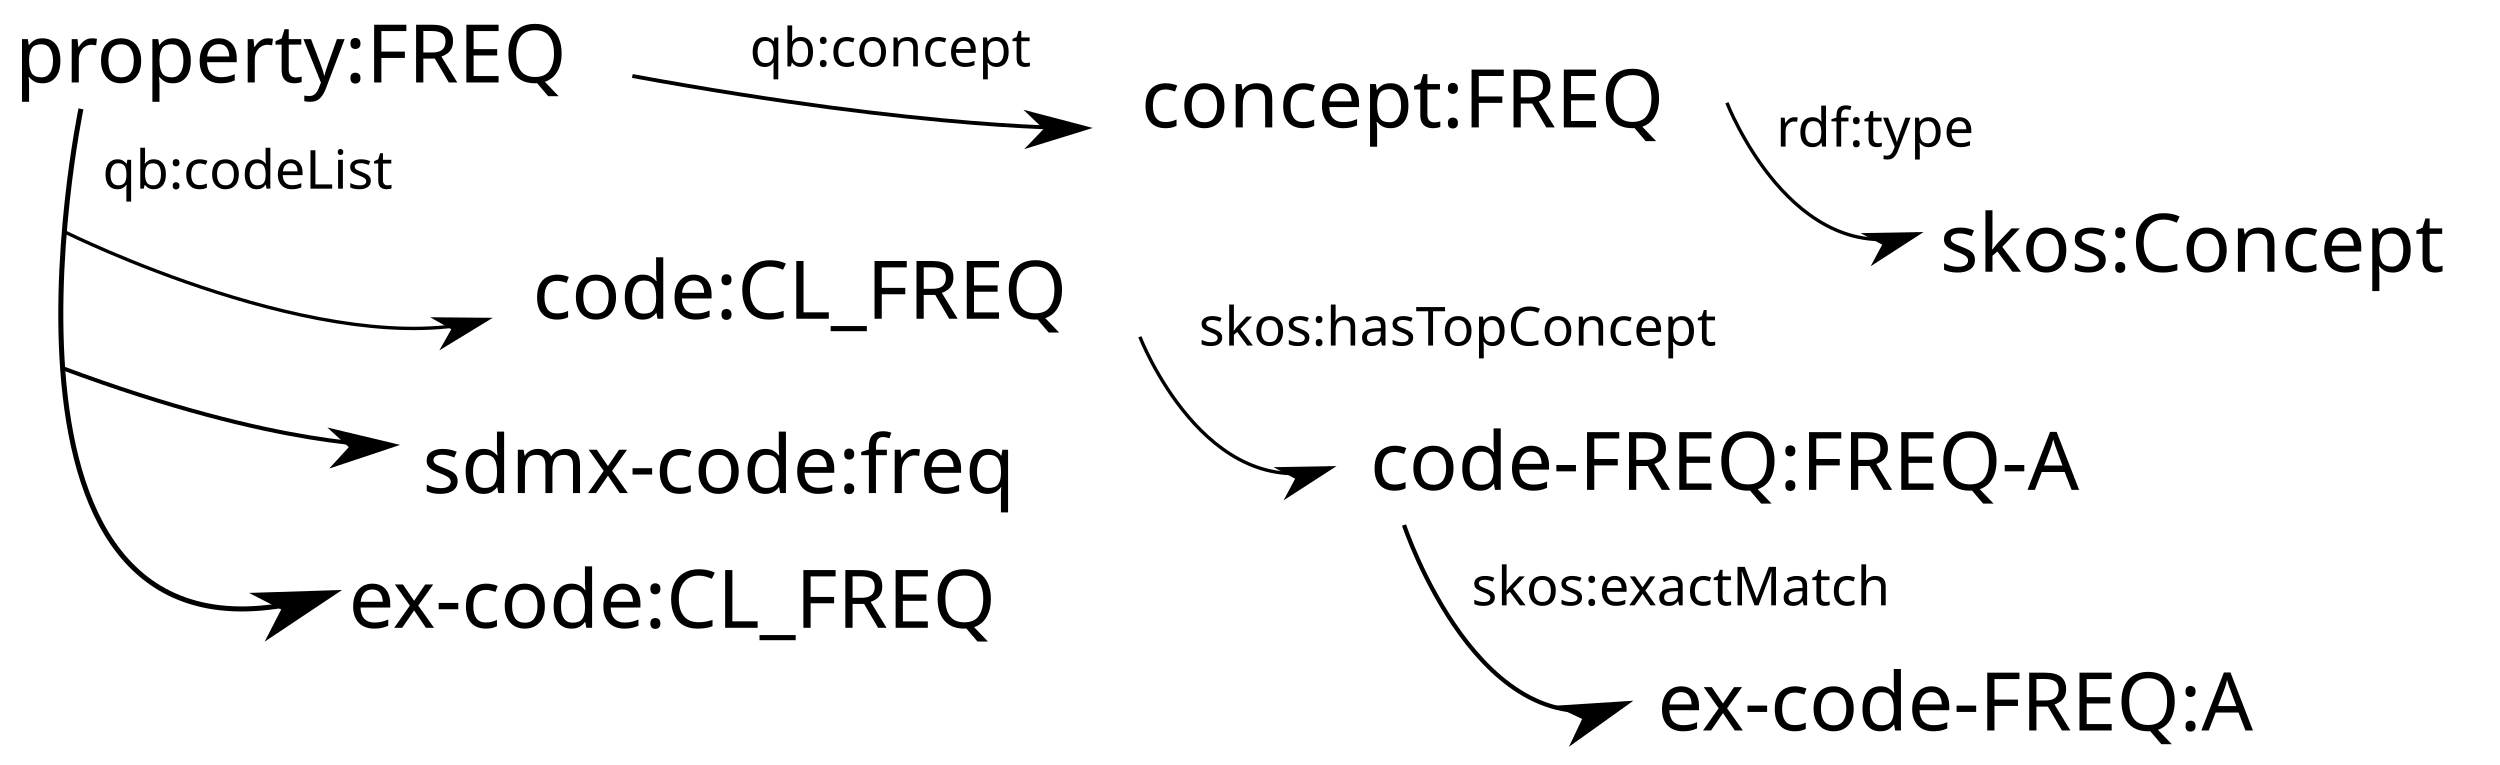
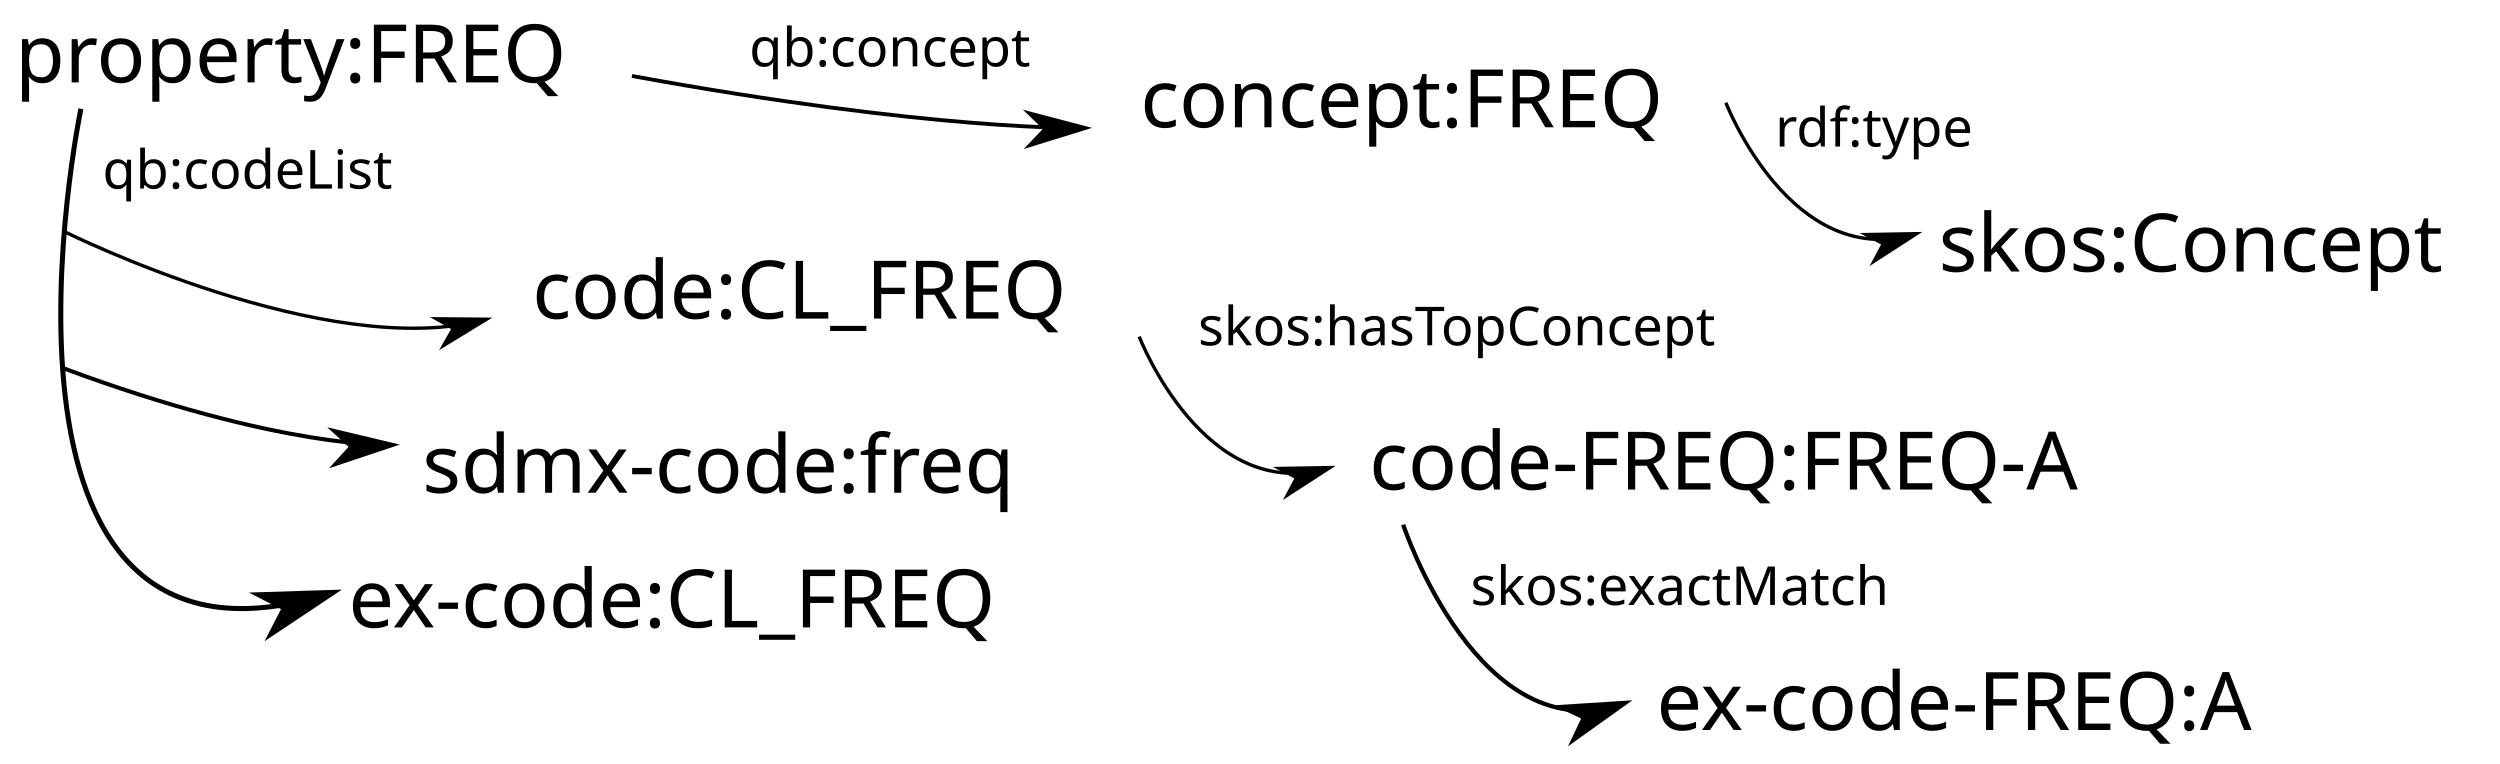
- <svg xmlns="http://www.w3.org/2000/svg" width="556.661" height="170.209" id="svg2" version="1.1">
+ <svg xmlns="http://www.w3.org/2000/svg" width="100%" height="100%" viewBox="0 0 557 170" id="svg2" version="1.1">
  <defs id="defs4">
    <marker orient="auto" refY="0" refX="0" id="Arrow1Mend" style="overflow:visible">
      <path id="path4533" d="M 0,0 5,-5 -12.5,0 5,5 0,0 z" style="fill-rule:evenodd;stroke:#000000;stroke-width:1pt" transform="matrix(-0.4,0,0,-0.4,-4,0)" />
    </marker>
    <marker orient="auto" refY="0" refX="0" id="Arrow2Mend" style="overflow:visible">
      <path id="path4551" style="fill-rule:evenodd;stroke-width:0.625;stroke-linejoin:round" d="M 8.719,4.034 -2.207,0.016 8.719,-4.002 c -1.745,2.372 -1.735,5.617 -6e-7,8.035 z" transform="scale(-0.6,-0.6)" />
    </marker>
    <marker orient="auto" refY="0" refX="0" id="Arrow1Lend" style="overflow:visible">
      <path id="path4527" d="M 0,0 5,-5 -12.5,0 5,5 0,0 z" style="fill-rule:evenodd;stroke:#000000;stroke-width:1pt" transform="matrix(-0.8,0,0,-0.8,-10,0)" />
    </marker>
    <marker orient="auto" refY="0" refX="0" id="Arrow1Lend-8" style="overflow:visible">
      <path id="path4527-1" d="M 0,0 5,-5 -12.5,0 5,5 0,0 z" style="fill-rule:evenodd;stroke:#000000;stroke-width:1pt" transform="matrix(-0.8,0,0,-0.8,-10,0)" />
    </marker>
    <marker orient="auto" refY="0" refX="0" id="Arrow1Lend-2" style="overflow:visible">
      <path id="path4527-2" d="M 0,0 5,-5 -12.5,0 5,5 0,0 z" style="fill-rule:evenodd;stroke:#000000;stroke-width:1pt" transform="matrix(-0.8,0,0,-0.8,-10,0)" />
    </marker>
    <marker orient="auto" refY="0" refX="0" id="Arrow1Lend-3" style="overflow:visible">
      <path id="path4527-8" d="M 0,0 5,-5 -12.5,0 5,5 0,0 z" style="fill-rule:evenodd;stroke:#000000;stroke-width:1pt" transform="matrix(-0.8,0,0,-0.8,-10,0)" />
    </marker>
    <marker orient="auto" refY="0" refX="0" id="Arrow1Lend-3-5" style="overflow:visible">
      <path id="path4527-8-6" d="M 0,0 5,-5 -12.5,0 5,5 0,0 z" style="fill-rule:evenodd;stroke:#000000;stroke-width:1pt" transform="matrix(-0.8,0,0,-0.8,-10,0)" />
    </marker>
    <marker orient="auto" refY="0" refX="0" id="Arrow1Lend-3-9" style="overflow:visible">
      <path id="path4527-8-8" d="M 0,0 5,-5 -12.5,0 5,5 0,0 z" style="fill-rule:evenodd;stroke:#000000;stroke-width:1pt" transform="matrix(-0.8,0,0,-0.8,-10,0)" />
    </marker>
  </defs>
  <g id="layer1" transform="translate(-2.349051,-13.28852)">
    <text xml:space="preserve" style="font-size:18px;font-style:normal;font-weight:normal;line-height:125%;letter-spacing:0px;word-spacing:0px;fill:#000000;fill-opacity:1;stroke:none;font-family:Sans" x="434.286" y="73.791" id="text2987">
      <tspan id="tspan2989" x="434.286" y="73.791">skos:Concept</tspan>
    </text>
    <text xml:space="preserve" style="font-size:18px;font-style:normal;font-weight:normal;line-height:125%;letter-spacing:0px;word-spacing:0px;fill:#000000;fill-opacity:1;stroke:none;font-family:Sans" x="96.429" y="123.076" id="text2995">
      <tspan id="tspan2997" x="96.429" y="123.076">sdmx-code:freq</tspan>
    </text>
    <text xml:space="preserve" style="font-size:18px;font-style:normal;font-weight:normal;line-height:125%;letter-spacing:0px;word-spacing:0px;fill:#000000;fill-opacity:1;stroke:none;font-family:Sans" x="5.714" y="31.648" id="text3005">
      <tspan id="tspan3007" x="5.714" y="31.648">property:FREQ</tspan>
    </text>
    <text xml:space="preserve" style="font-size:12px;font-style:normal;font-weight:normal;line-height:125%;letter-spacing:0px;word-spacing:0px;fill:#000000;fill-opacity:1;stroke:none;font-family:Sans" x="25.187" y="55.306" id="text3009">
      <tspan id="tspan3011" x="25.187" y="55.306" style="font-size:12px">qb:codeList</tspan>
    </text>
    <text xml:space="preserve" style="font-size:18px;font-style:normal;font-weight:normal;line-height:125%;letter-spacing:0px;word-spacing:0px;fill:#000000;fill-opacity:1;stroke:none;font-family:Sans" x="80" y="153.076" id="text3013">
      <tspan id="tspan3015" x="80" y="153.076">ex-code:CL_FREQ</tspan>
    </text>
    <text xml:space="preserve" style="font-size:18px;font-style:normal;font-weight:normal;line-height:125%;letter-spacing:0px;word-spacing:0px;fill:#000000;fill-opacity:1;stroke:none;font-family:Sans" x="120.952" y="84.267" id="text3017">
      <tspan id="tspan3019" x="120.952" y="84.267">code:CL_FREQ</tspan>
    </text>
    <text xml:space="preserve" style="font-size:18px;font-style:normal;font-weight:normal;line-height:125%;letter-spacing:0px;word-spacing:0px;fill:#000000;fill-opacity:1;stroke:none;font-family:Sans" x="371.429" y="175.934" id="text3043">
      <tspan id="tspan3045" x="371.429" y="175.934">ex-code-FREQ:A</tspan>
    </text>
    <text xml:space="preserve" style="font-size:18px;font-style:normal;font-weight:normal;line-height:125%;letter-spacing:0px;word-spacing:0px;fill:#000000;fill-opacity:1;stroke:none;font-family:Sans" x="256.429" y="41.648" id="text3047">
      <tspan id="tspan3049" x="256.429" y="41.648">concept:FREQ</tspan>
    </text>
    <path style="fill:none;stroke:#000000;stroke-width:1.122px;stroke-linecap:butt;stroke-linejoin:miter;stroke-opacity:1;marker-end:url(#Arrow1Lend)" d="m 20.375,37.531 c 0,0 -28.039,134.733 56.078,107.786" id="path4422" />
    <path style="fill:none;stroke:#000000;stroke-width:0.754px;stroke-linecap:butt;stroke-linejoin:miter;stroke-opacity:1;marker-end:url(#Arrow1Lend)" d="m 16.977,65.032 c 0,0 58.55,29.113 93.68,19.409" id="path4428" />
    <text xml:space="preserve" style="font-size:18px;font-style:normal;font-weight:normal;line-height:125%;letter-spacing:0px;word-spacing:0px;fill:#000000;fill-opacity:1;stroke:none;font-family:Sans" x="330" y="148.076" id="text4430">
      <tspan id="tspan4432" x="330" y="148.076" style="font-size:12px">skos:exactMatch</tspan>
    </text>
    <text xml:space="preserve" style="font-size:18px;font-style:normal;font-weight:normal;line-height:125%;letter-spacing:0px;word-spacing:0px;fill:#000000;fill-opacity:1;stroke:none;font-family:Sans" x="169.286" y="28.076" id="text4434">
      <tspan id="tspan4436" x="169.286" y="28.076" style="font-size:12px">qb:concept</tspan>
    </text>
    <text xml:space="preserve" style="font-size:18px;font-style:normal;font-weight:normal;line-height:125%;letter-spacing:0px;word-spacing:0px;fill:#000000;fill-opacity:1;stroke:none;font-family:Sans" x="269.286" y="90.219" id="text4442">
      <tspan id="tspan4444" x="269.286" y="90.219" style="font-size:12px">skos:hasTopConcept</tspan>
    </text>
    <text xml:space="preserve" style="font-size:18px;font-style:normal;font-weight:normal;line-height:125%;letter-spacing:0px;word-spacing:0px;fill:#000000;fill-opacity:1;stroke:none;font-family:Sans" x="307.429" y="122.362" id="text4446">
      <tspan id="tspan4448" x="307.429" y="122.362">code-FREQ:FREQ-A</tspan>
    </text>
    <text xml:space="preserve" style="font-size:18px;font-style:normal;font-weight:normal;line-height:125%;letter-spacing:0px;word-spacing:0px;fill:#000000;fill-opacity:1;stroke:none;font-family:Sans" x="397.857" y="45.934" id="text4450">
      <tspan id="tspan4452" x="397.857" y="45.934" style="font-size:12px">rdf:type</tspan>
    </text>
    <path style="fill:none;stroke:#000000;stroke-width:0.901px;stroke-linecap:butt;stroke-linejoin:miter;stroke-opacity:1;marker-end:url(#Arrow1Lend)" d="M 16.022,95.17 C 65.136,113.504 89.693,112.426 89.693,112.426" id="path4440-0" />
    <path style="fill:none;stroke:#000000;stroke-width:0.864px;stroke-linecap:butt;stroke-linejoin:miter;stroke-opacity:1;marker-end:url(#Arrow1Lend)" d="m 143.146,30.212 c 67.234,12.326 100.85,11.601 100.85,11.601" id="path4440-0-3" />
    <path style="fill:none;stroke:#000000;stroke-width:0.955px;stroke-linecap:butt;stroke-linejoin:miter;stroke-opacity:1;marker-end:url(#Arrow1Lend-3)" d="m 314.978,130.197 c 0,0 16.983,51.253 49.33,39.736" id="path6669" />
    <path style="fill:none;stroke:#000000;stroke-width:0;stroke-linecap:butt;stroke-linejoin:miter;stroke-miterlimit:4;stroke-opacity:1;stroke-dasharray:none;marker-end:url(#Arrow1Mend)" d="m 391.429,27.648 c 36.429,28.571 37.857,22.143 37.857,22.143" id="path3033" transform="translate(2.349051,8.959278)" />
    <path style="fill:none;stroke:#000000;stroke-width:0.759px;stroke-linecap:butt;stroke-linejoin:miter;stroke-opacity:1;marker-end:url(#Arrow1Lend-3)" d="m 386.872,36.17 c 0,0 14.591,37.684 42.383,29.215" id="path6669-7" />
    <path style="fill:none;stroke:#000000;stroke-width:0.759px;stroke-linecap:butt;stroke-linejoin:miter;stroke-opacity:1;marker-end:url(#Arrow1Lend-3)" d="m 256.157,88.283 c 0,0 14.591,37.684 42.383,29.216" id="path6669-7-5" />
  </g>
</svg>
